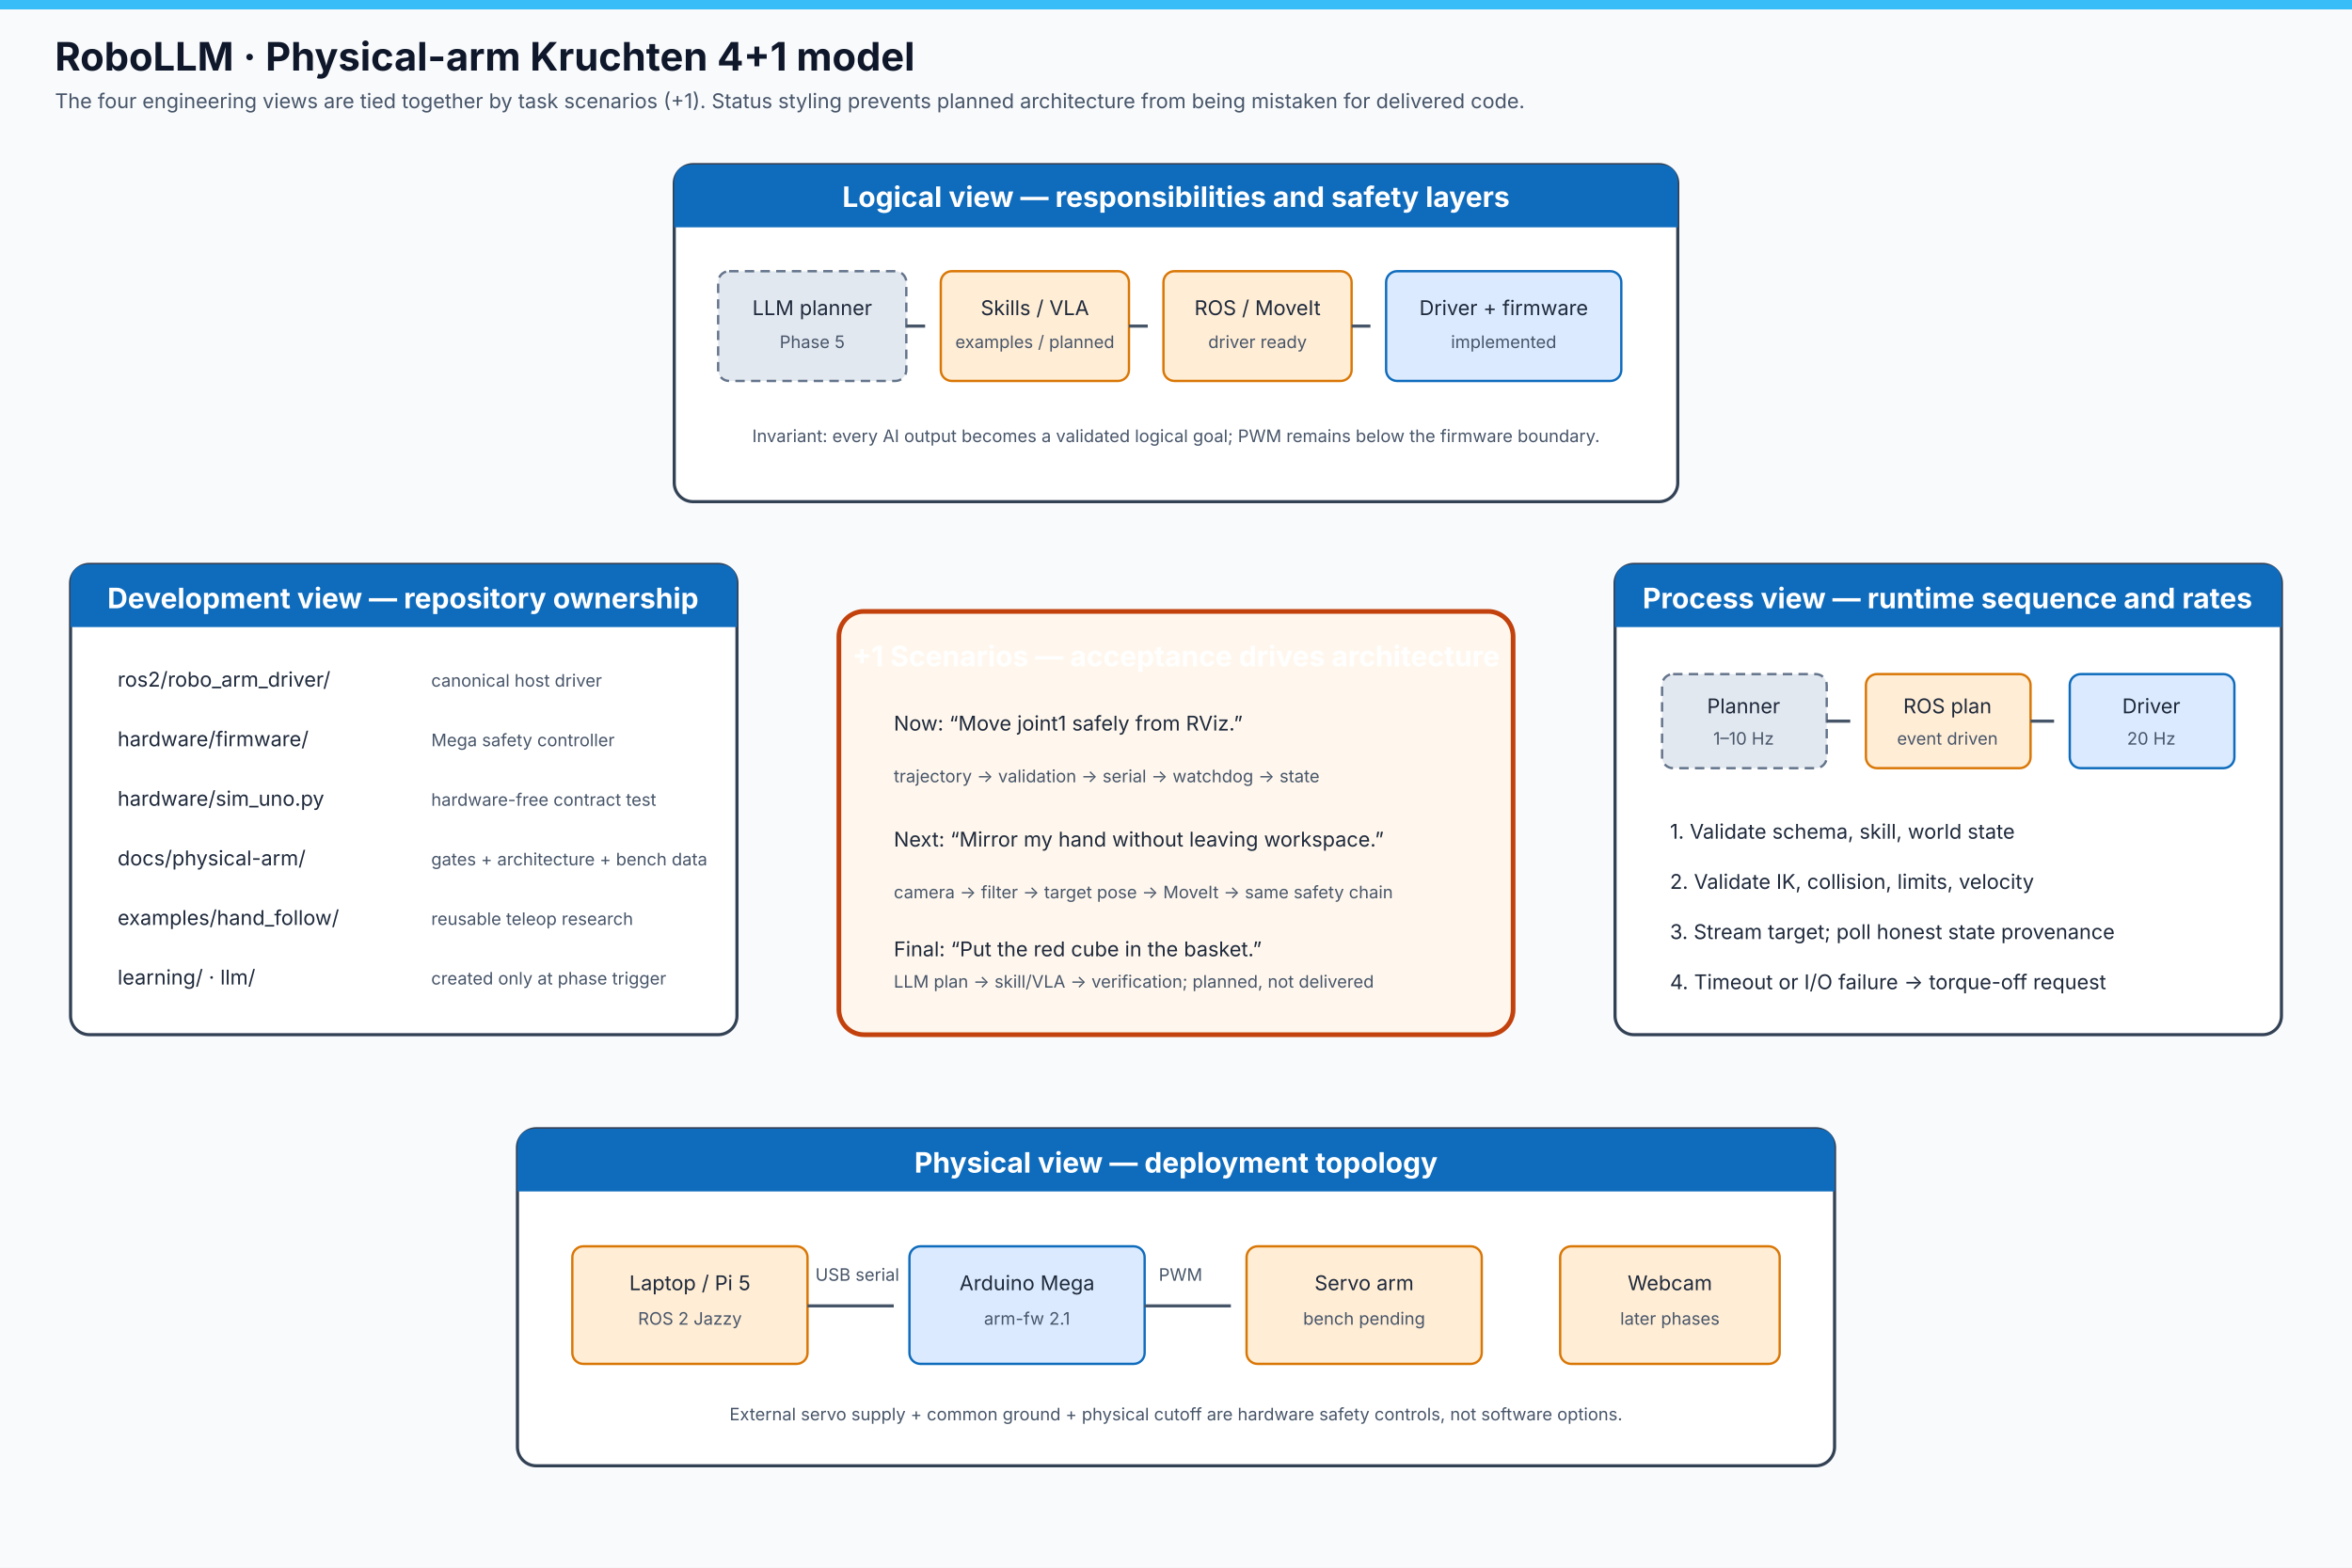
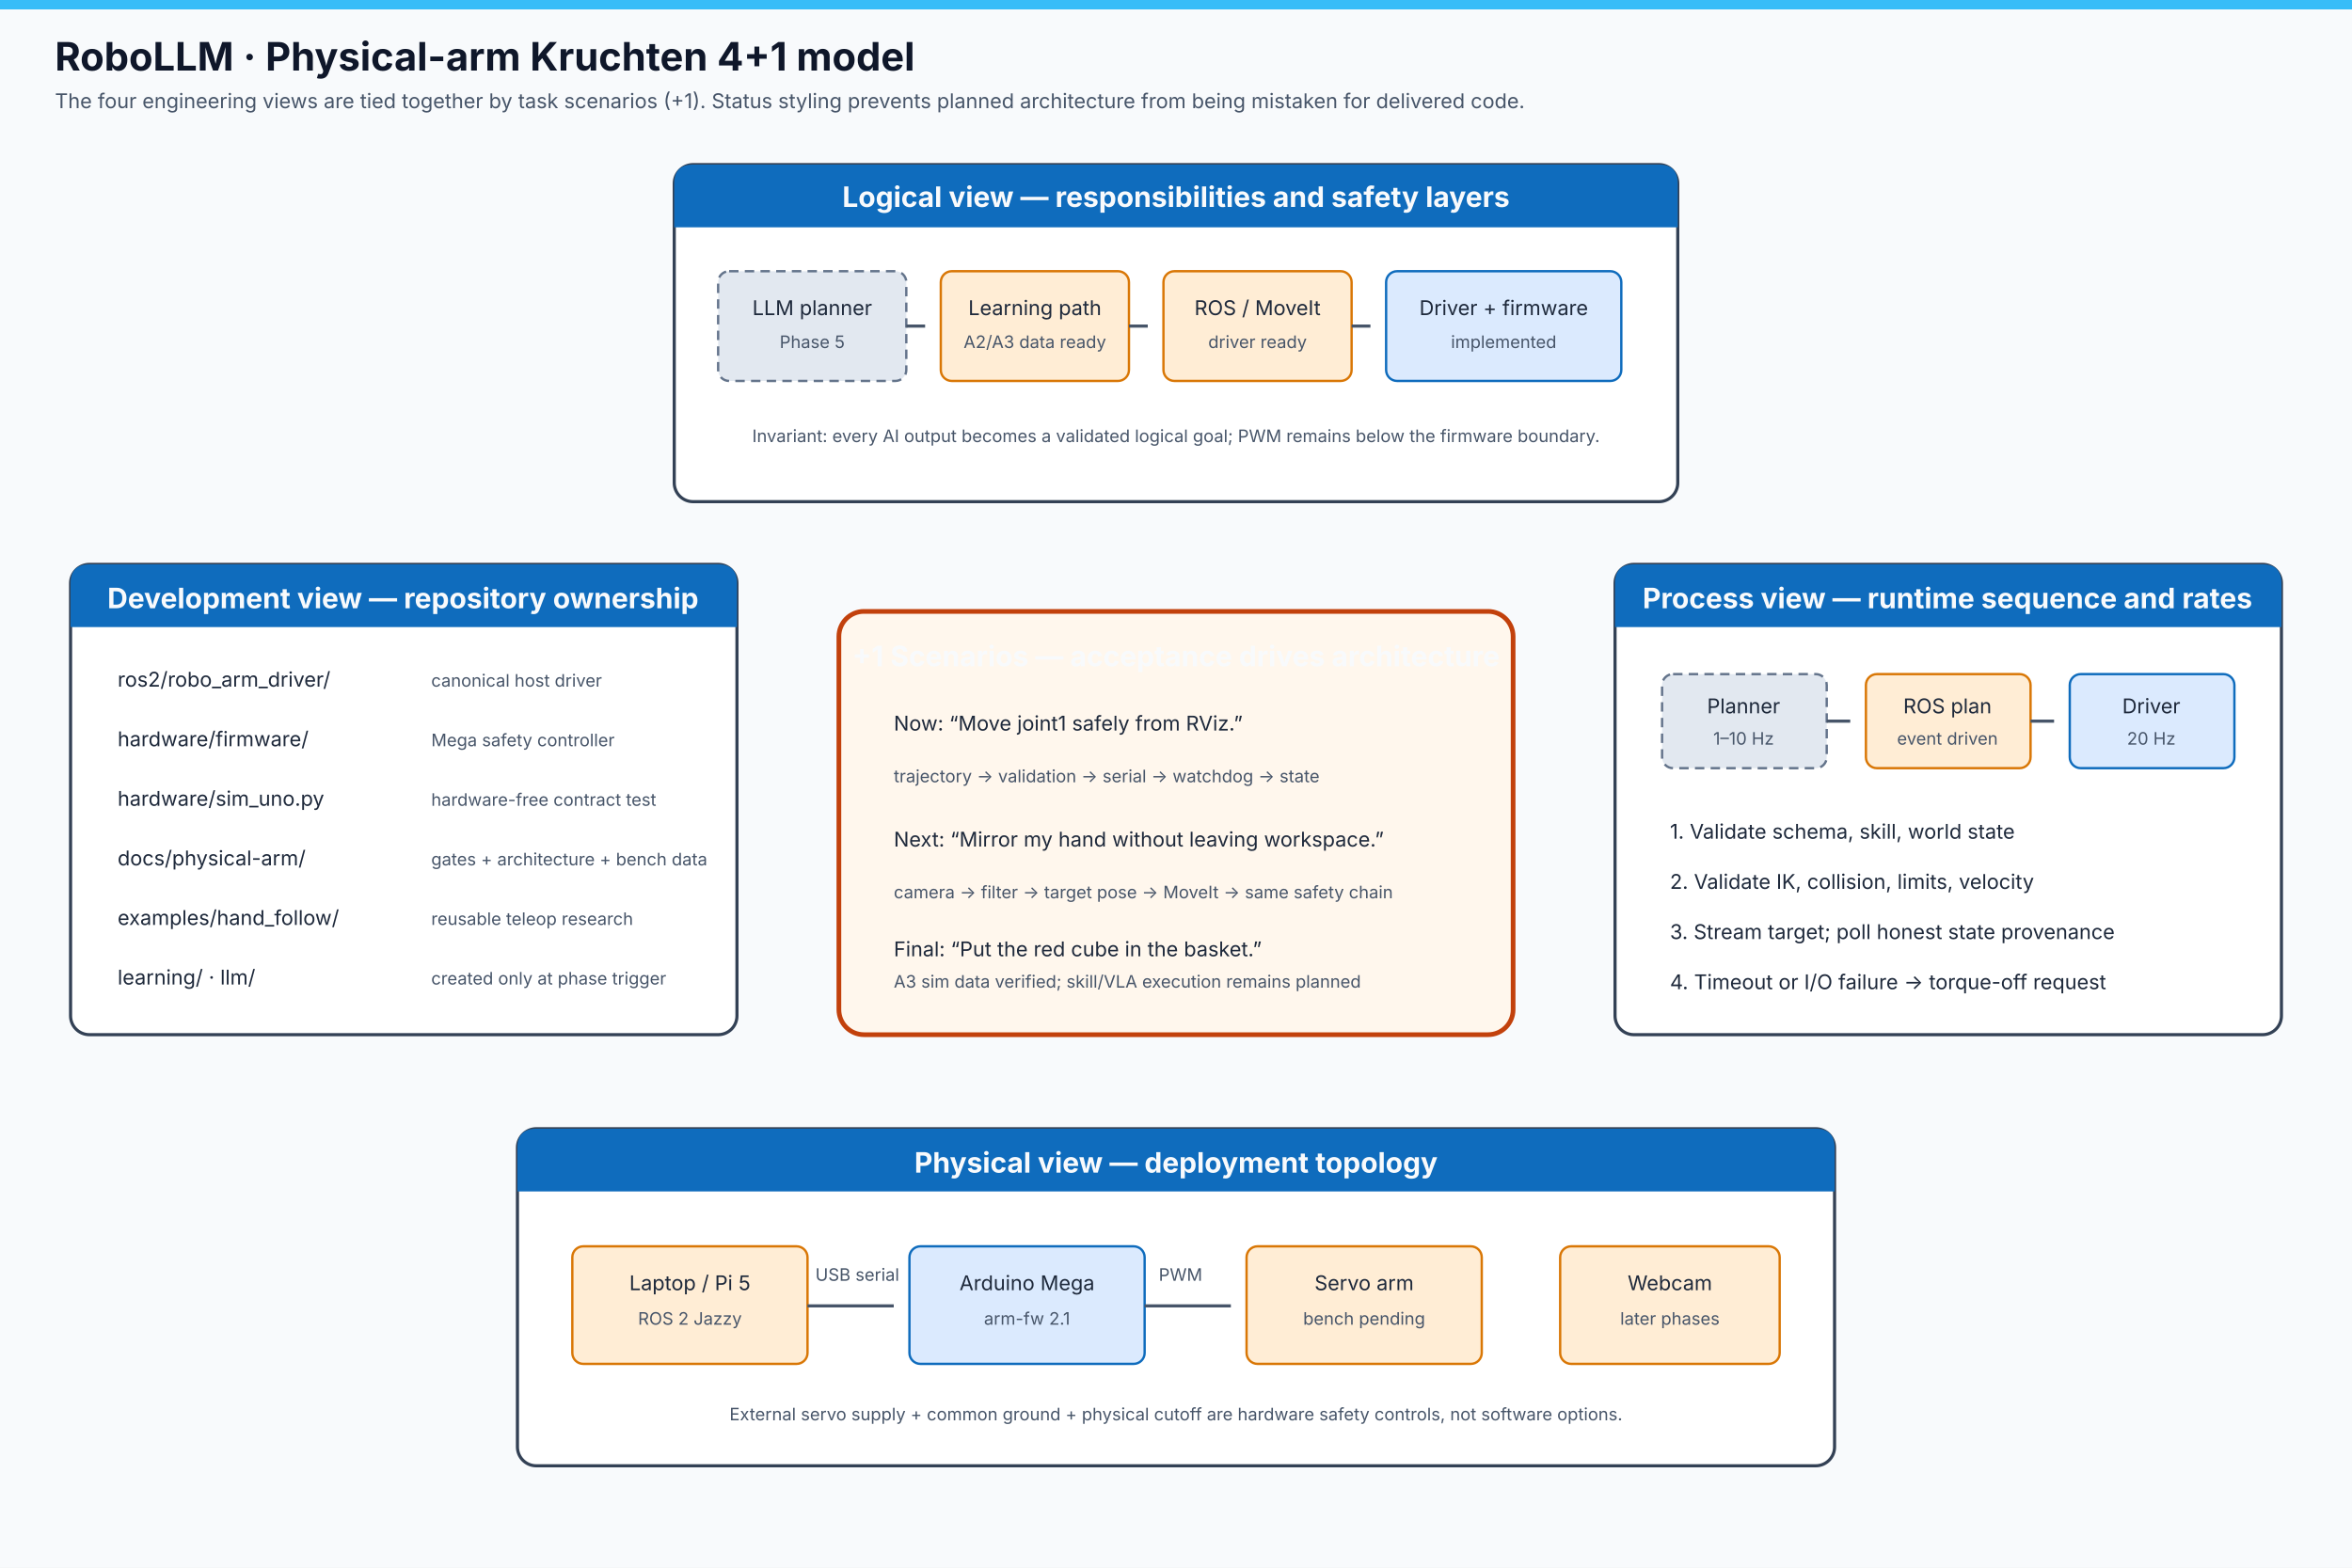
<svg xmlns="http://www.w3.org/2000/svg" viewBox="0 0 1500 1000" font-family="Inter, Segoe UI, Arial, sans-serif" role="img" aria-labelledby="title desc">
  <defs>
    <marker id="arrow" markerWidth="10" markerHeight="10" refX="9" refY="3" orient="auto">
      <path d="M0,0 L10,3 L0,6 Z" fill="#475569" />
    </marker>
-     <style>.title{font-size:25px;font-weight:700;fill:#0f172a}.sub{font-size:13px;fill:#475569}.panel{fill:white;stroke:#334155;stroke-width:2}.head{fill:#0F6CBD}.headText{font-size:18px;font-weight:700;fill:white}.text{font-size:13px;fill:#1e293b}.small{font-size:11px;fill:#475569}.impl{fill:#dbeafe;stroke:#0F6CBD;stroke-width:1.5}.partial{fill:#ffedd5;stroke:#d97706;stroke-width:1.5}.planned{fill:#e2e8f0;stroke:#64748b;stroke-width:1.5;stroke-dasharray:6 4}.scenario{fill:#fff7ed;stroke:#c2410c;stroke-width:3}.line{stroke:#475569;stroke-width:2;fill:none;marker-end:url(#arrow)}</style>
+     <style>.title{font-size:25px;font-weight:700;fill:#0F172A}.sub{font-size:13px;fill:#475569}.panel{fill:#FFFFFF;stroke:#334155;stroke-width:2}.head{fill:#0F6CBD}.headText{font-size:18px;font-weight:700;fill:#F8FAFC}.text{font-size:13px;fill:#1E293B}.small{font-size:11px;fill:#475569}.impl{fill:#DBEAFE;stroke:#0F6CBD;stroke-width:1.5}.partial{fill:#FFEDD5;stroke:#D97706;stroke-width:1.5}.planned{fill:#E2E8F0;stroke:#64748B;stroke-width:1.5;stroke-dasharray:6 4}.scenario{fill:#FFF7ED;stroke:#C2410C;stroke-width:3}.line{stroke:#475569;stroke-width:2;fill:none;marker-end:url(#arrow)}</style>
  </defs>
-   <rect width="1500" height="1000" fill="#f8fafc" />
+   <rect width="1500" height="1000" fill="#F8FAFC" />
  <text x="35" y="45" class="title">RoboLLM · Physical-arm Kruchten 4+1 model</text>
  <text x="35" y="69" class="sub">The four engineering views are tied together by task scenarios (+1). Status styling prevents planned architecture from being mistaken for delivered code.</text>
  <rect x="430" y="105" width="640" height="215" rx="12" class="panel" />
  <path d="M442 105 H1058 Q1070 105 1070 117 V145 H430 V117 Q430 105 442 105" class="head" />
  <text x="750" y="132" text-anchor="middle" class="headText">Logical view — responsibilities and safety layers</text>
  <rect x="458" y="173" width="120" height="70" rx="7" class="planned" />
  <text x="518" y="201" text-anchor="middle" class="text">LLM planner</text>
  <text x="518" y="222" text-anchor="middle" class="small">Phase 5</text>
  <rect x="600" y="173" width="120" height="70" rx="7" class="partial" />
-   <text x="660" y="201" text-anchor="middle" class="text">Skills / VLA</text>
-   <text x="660" y="222" text-anchor="middle" class="small">examples / planned</text>
+   <text x="660" y="201" text-anchor="middle" class="text">Learning path</text>
+   <text x="660" y="222" text-anchor="middle" class="small">A2/A3 data ready</text>
  <rect x="742" y="173" width="120" height="70" rx="7" class="partial" />
  <text x="802" y="201" text-anchor="middle" class="text">ROS / MoveIt</text>
  <text x="802" y="222" text-anchor="middle" class="small">driver ready</text>
  <rect x="884" y="173" width="150" height="70" rx="7" class="impl" />
  <text x="959" y="201" text-anchor="middle" class="text">Driver + firmware</text>
  <text x="959" y="222" text-anchor="middle" class="small">implemented</text>
  <line x1="578" y1="208" x2="590" y2="208" stroke="#475569" stroke-width="2" />
  <line x1="720" y1="208" x2="732" y2="208" stroke="#475569" stroke-width="2" />
  <line x1="862" y1="208" x2="874" y2="208" stroke="#475569" stroke-width="2" />
  <text x="750" y="282" text-anchor="middle" class="small">Invariant: every AI output becomes a validated logical goal; PWM remains below the firmware boundary.</text>
  <rect x="45" y="360" width="425" height="300" rx="12" class="panel" />
  <path d="M57 360 H458 Q470 360 470 372 V400 H45 V372 Q45 360 57 360" class="head" />
  <text x="257" y="388" text-anchor="middle" class="headText">Development view — repository ownership</text>
  <text x="75" y="438" class="text">ros2/robo_arm_driver/</text>
  <text x="275" y="438" class="small">canonical host driver</text>
  <text x="75" y="476" class="text">hardware/firmware/</text>
  <text x="275" y="476" class="small">Mega safety controller</text>
  <text x="75" y="514" class="text">hardware/sim_uno.py</text>
  <text x="275" y="514" class="small">hardware-free contract test</text>
  <text x="75" y="552" class="text">docs/physical-arm/</text>
  <text x="275" y="552" class="small">gates + architecture + bench data</text>
  <text x="75" y="590" class="text">examples/hand_follow/</text>
  <text x="275" y="590" class="small">reusable teleop research</text>
  <text x="75" y="628" class="text">learning/ · llm/</text>
  <text x="275" y="628" class="small">created only at phase trigger</text>
  <rect x="1030" y="360" width="425" height="300" rx="12" class="panel" />
  <path d="M1042 360 H1443 Q1455 360 1455 372 V400 H1030 V372 Q1030 360 1042 360" class="head" />
  <text x="1242" y="388" text-anchor="middle" class="headText">Process view — runtime sequence and rates</text>
  <rect x="1060" y="430" width="105" height="60" rx="7" class="planned" />
  <text x="1112" y="455" text-anchor="middle" class="text">Planner</text>
  <text x="1112" y="475" text-anchor="middle" class="small">1–10 Hz</text>
  <rect x="1190" y="430" width="105" height="60" rx="7" class="partial" />
  <text x="1242" y="455" text-anchor="middle" class="text">ROS plan</text>
  <text x="1242" y="475" text-anchor="middle" class="small">event driven</text>
  <rect x="1320" y="430" width="105" height="60" rx="7" class="impl" />
  <text x="1372" y="455" text-anchor="middle" class="text">Driver</text>
  <text x="1372" y="475" text-anchor="middle" class="small">20 Hz</text>
  <line x1="1165" y1="460" x2="1180" y2="460" stroke="#475569" stroke-width="2" />
  <line x1="1295" y1="460" x2="1310" y2="460" stroke="#475569" stroke-width="2" />
  <text x="1065" y="535" class="text">1. Validate schema, skill, world state</text>
  <text x="1065" y="567" class="text">2. Validate IK, collision, limits, velocity</text>
  <text x="1065" y="599" class="text">3. Stream target; poll honest state provenance</text>
  <text x="1065" y="631" class="text">4. Timeout or I/O failure → torque-off request</text>
  <rect x="535" y="390" width="430" height="270" rx="16" class="scenario" />
  <text x="750" y="425" text-anchor="middle" class="headText" fill="#9a3412">+1 Scenarios — acceptance drives architecture</text>
  <text x="570" y="466" class="text">Now: “Move joint1 safely from RViz.”</text>
  <text x="570" y="499" class="small">trajectory → validation → serial → watchdog → state</text>
  <text x="570" y="540" class="text">Next: “Mirror my hand without leaving workspace.”</text>
  <text x="570" y="573" class="small">camera → filter → target pose → MoveIt → same safety chain</text>
  <text x="570" y="610" class="text">Final: “Put the red cube in the basket.”</text>
-   <text x="570" y="630" class="small">LLM plan → skill/VLA → verification; planned, not delivered</text>
+   <text x="570" y="630" class="small">A3 sim data verified; skill/VLA execution remains planned</text>
  <rect x="330" y="720" width="840" height="215" rx="12" class="panel" />
  <path d="M342 720 H1158 Q1170 720 1170 732 V760 H330 V732 Q330 720 342 720" class="head" />
  <text x="750" y="748" text-anchor="middle" class="headText">Physical view — deployment topology</text>
  <rect x="365" y="795" width="150" height="75" rx="7" class="partial" />
  <text x="440" y="823" text-anchor="middle" class="text">Laptop / Pi 5</text>
  <text x="440" y="845" text-anchor="middle" class="small">ROS 2 Jazzy</text>
  <rect x="580" y="795" width="150" height="75" rx="7" class="impl" />
  <text x="655" y="823" text-anchor="middle" class="text">Arduino Mega</text>
  <text x="655" y="845" text-anchor="middle" class="small">arm-fw 2.1</text>
  <rect x="795" y="795" width="150" height="75" rx="7" class="partial" />
  <text x="870" y="823" text-anchor="middle" class="text">Servo arm</text>
  <text x="870" y="845" text-anchor="middle" class="small">bench pending</text>
  <rect x="995" y="795" width="140" height="75" rx="7" class="partial" />
  <text x="1065" y="823" text-anchor="middle" class="text">Webcam</text>
  <text x="1065" y="845" text-anchor="middle" class="small">later phases</text>
  <line x1="515" y1="833" x2="570" y2="833" stroke="#475569" stroke-width="2" />
  <text x="520" y="817" class="small">USB serial</text>
  <line x1="730" y1="833" x2="785" y2="833" stroke="#475569" stroke-width="2" />
  <text x="739" y="817" class="small">PWM</text>
  <text x="750" y="906" text-anchor="middle" class="small">External servo supply + common ground + physical cutoff are hardware safety controls, not software options.</text>
  <rect x="0" y="0" width="100%" height="6" fill="#38BDF8" />
</svg>
